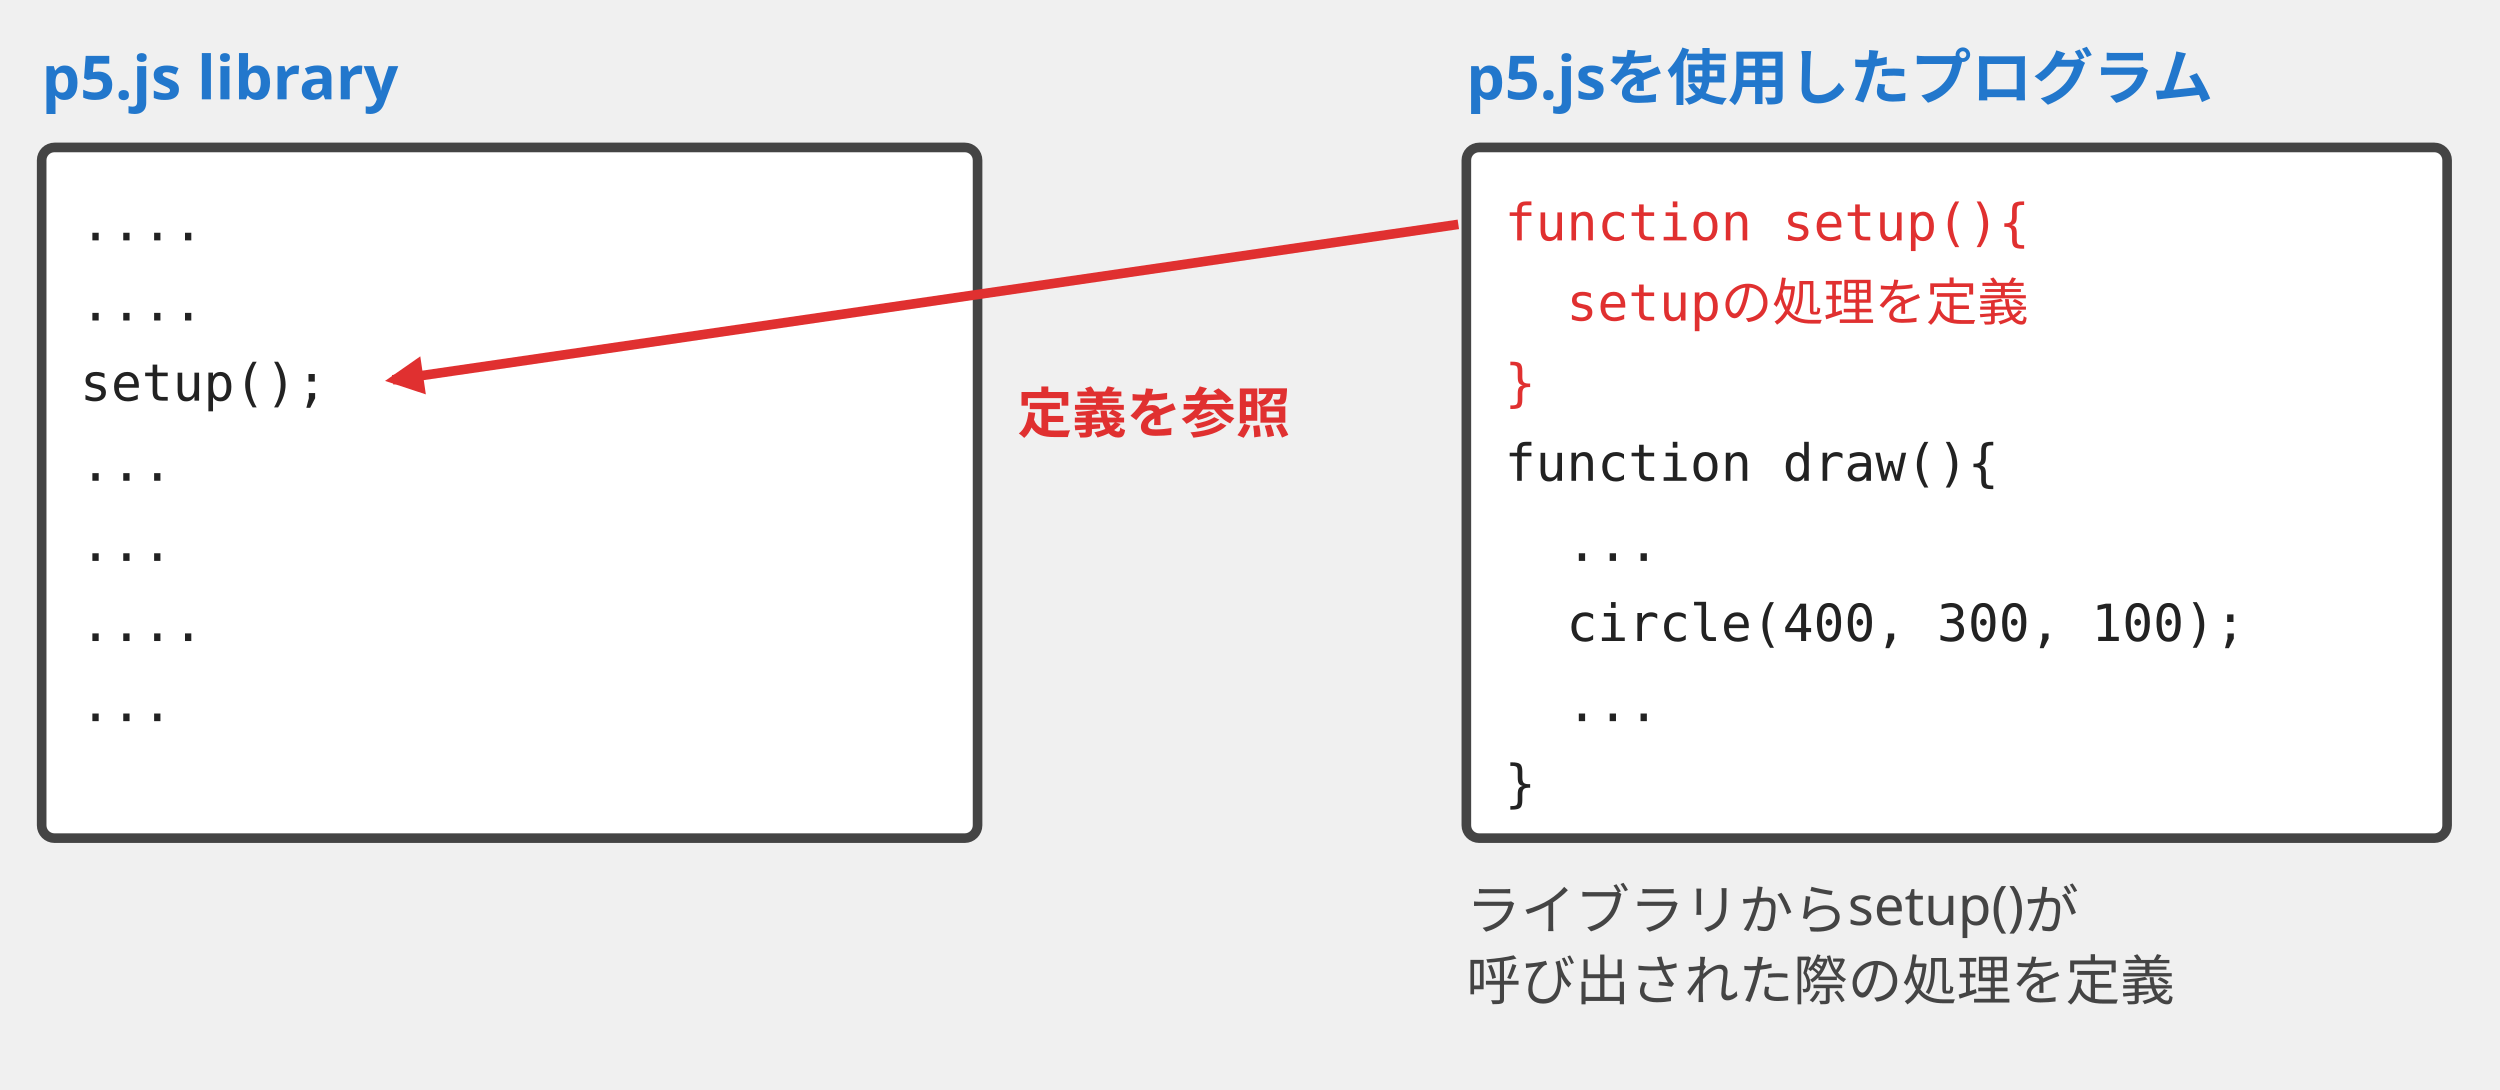
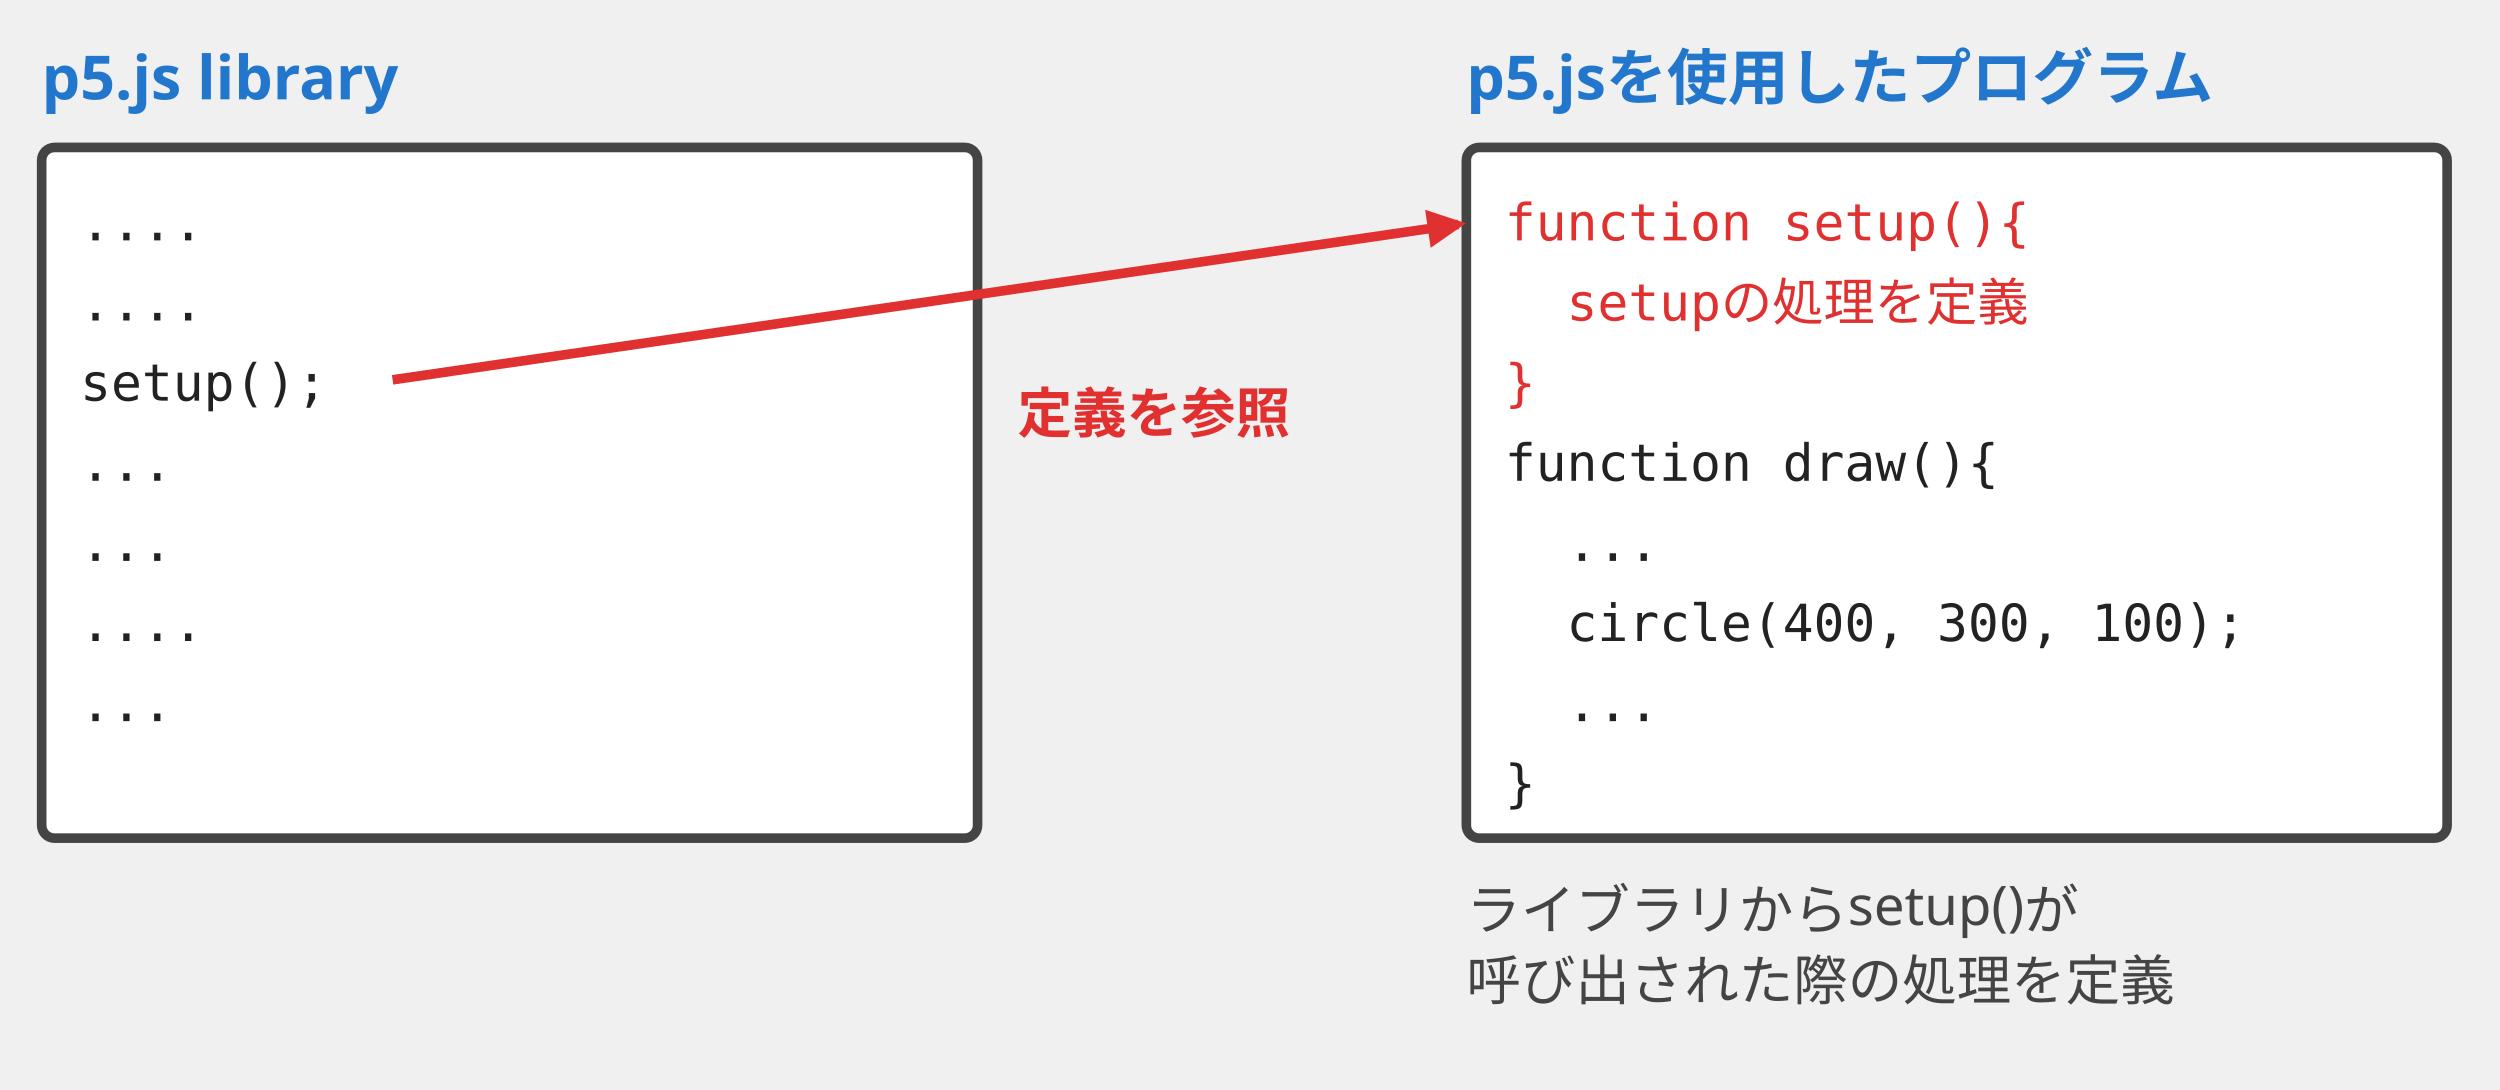
<svg xmlns="http://www.w3.org/2000/svg" viewBox="0 0 1560 680" width="1560" height="680" font-family="'Hiragino Sans', 'Hiragino Kaku Gothic ProN', sans-serif">
  <defs>
    <marker id="r" viewBox="0 0 10 10" refX="8" refY="5" markerWidth="4" markerHeight="4" orient="auto-start-reverse">
      <path d="M0,0 L10,5 L0,10 z" fill="#e03030" />
    </marker>
  </defs>
  <text x="26" y="62" font-size="38" fill="#2277cc" font-weight="bold">p5.js library</text>
  <text x="915" y="62" font-size="38" fill="#2277cc" font-weight="bold">p5.jsを使用したプログラム</text>
  <g>
    <rect x="26" y="92" width="584" height="431" rx="8" fill="#fff" stroke="#444" stroke-width="6" />
    <text x="50" y="150" font-family="Menlo, monospace" font-size="32" fill="#222" xml:space="preserve">....</text>
    <text x="50" y="200" font-family="Menlo, monospace" font-size="32" fill="#222" xml:space="preserve">....</text>
    <text x="50" y="250" font-family="Menlo, monospace" font-size="32" fill="#222" xml:space="preserve">setup();</text>
    <text x="50" y="300" font-family="Menlo, monospace" font-size="32" fill="#222" xml:space="preserve">...</text>
    <text x="50" y="350" font-family="Menlo, monospace" font-size="32" fill="#222" xml:space="preserve">...</text>
    <text x="50" y="400" font-family="Menlo, monospace" font-size="32" fill="#222" xml:space="preserve">....</text>
    <text x="50" y="450" font-family="Menlo, monospace" font-size="32" fill="#222" xml:space="preserve">...</text>
    <rect x="915" y="92" width="612" height="431" rx="8" fill="#fff" stroke="#444" stroke-width="6" />
    <text x="939" y="150" font-family="Menlo, monospace" font-size="32" fill="#e03030" xml:space="preserve">function setup(){</text>
    <text x="939" y="200" font-family="Menlo, monospace" font-size="32" fill="#e03030" xml:space="preserve">  setupの処理を定義</text>
    <text x="939" y="250" font-family="Menlo, monospace" font-size="32" fill="#e03030" xml:space="preserve">}</text>
    <text x="939" y="300" font-family="Menlo, monospace" font-size="32" fill="#222" xml:space="preserve">function draw(){</text>
    <text x="939" y="350" font-family="Menlo, monospace" font-size="32" fill="#222" xml:space="preserve">  ...</text>
    <text x="939" y="400" font-family="Menlo, monospace" font-size="32" fill="#222" xml:space="preserve">  circle(400, 300, 100);</text>
    <text x="939" y="450" font-family="Menlo, monospace" font-size="32" fill="#222" xml:space="preserve">  ...</text>
    <text x="939" y="500" font-family="Menlo, monospace" font-size="32" fill="#222" xml:space="preserve">}</text>
  </g>
  <text x="915" y="580" font-size="34" fill="#444">ライブラリからsetup()が</text>
  <text x="915" y="624" font-size="34" fill="#444">呼び出された際の処理を定義</text>
-   <line x1="910" y1="140" x2="245" y2="237" stroke="#e03030" stroke-width="6" marker-end="url(#r)" />
+   <line x1="245" y1="237" x2="910" y2="140" stroke="#e03030" stroke-width="6" marker-end="url(#r)" />
  <text x="720" y="270" font-size="34" fill="#e03030" font-weight="bold" text-anchor="middle">定義を参照</text>
</svg>
